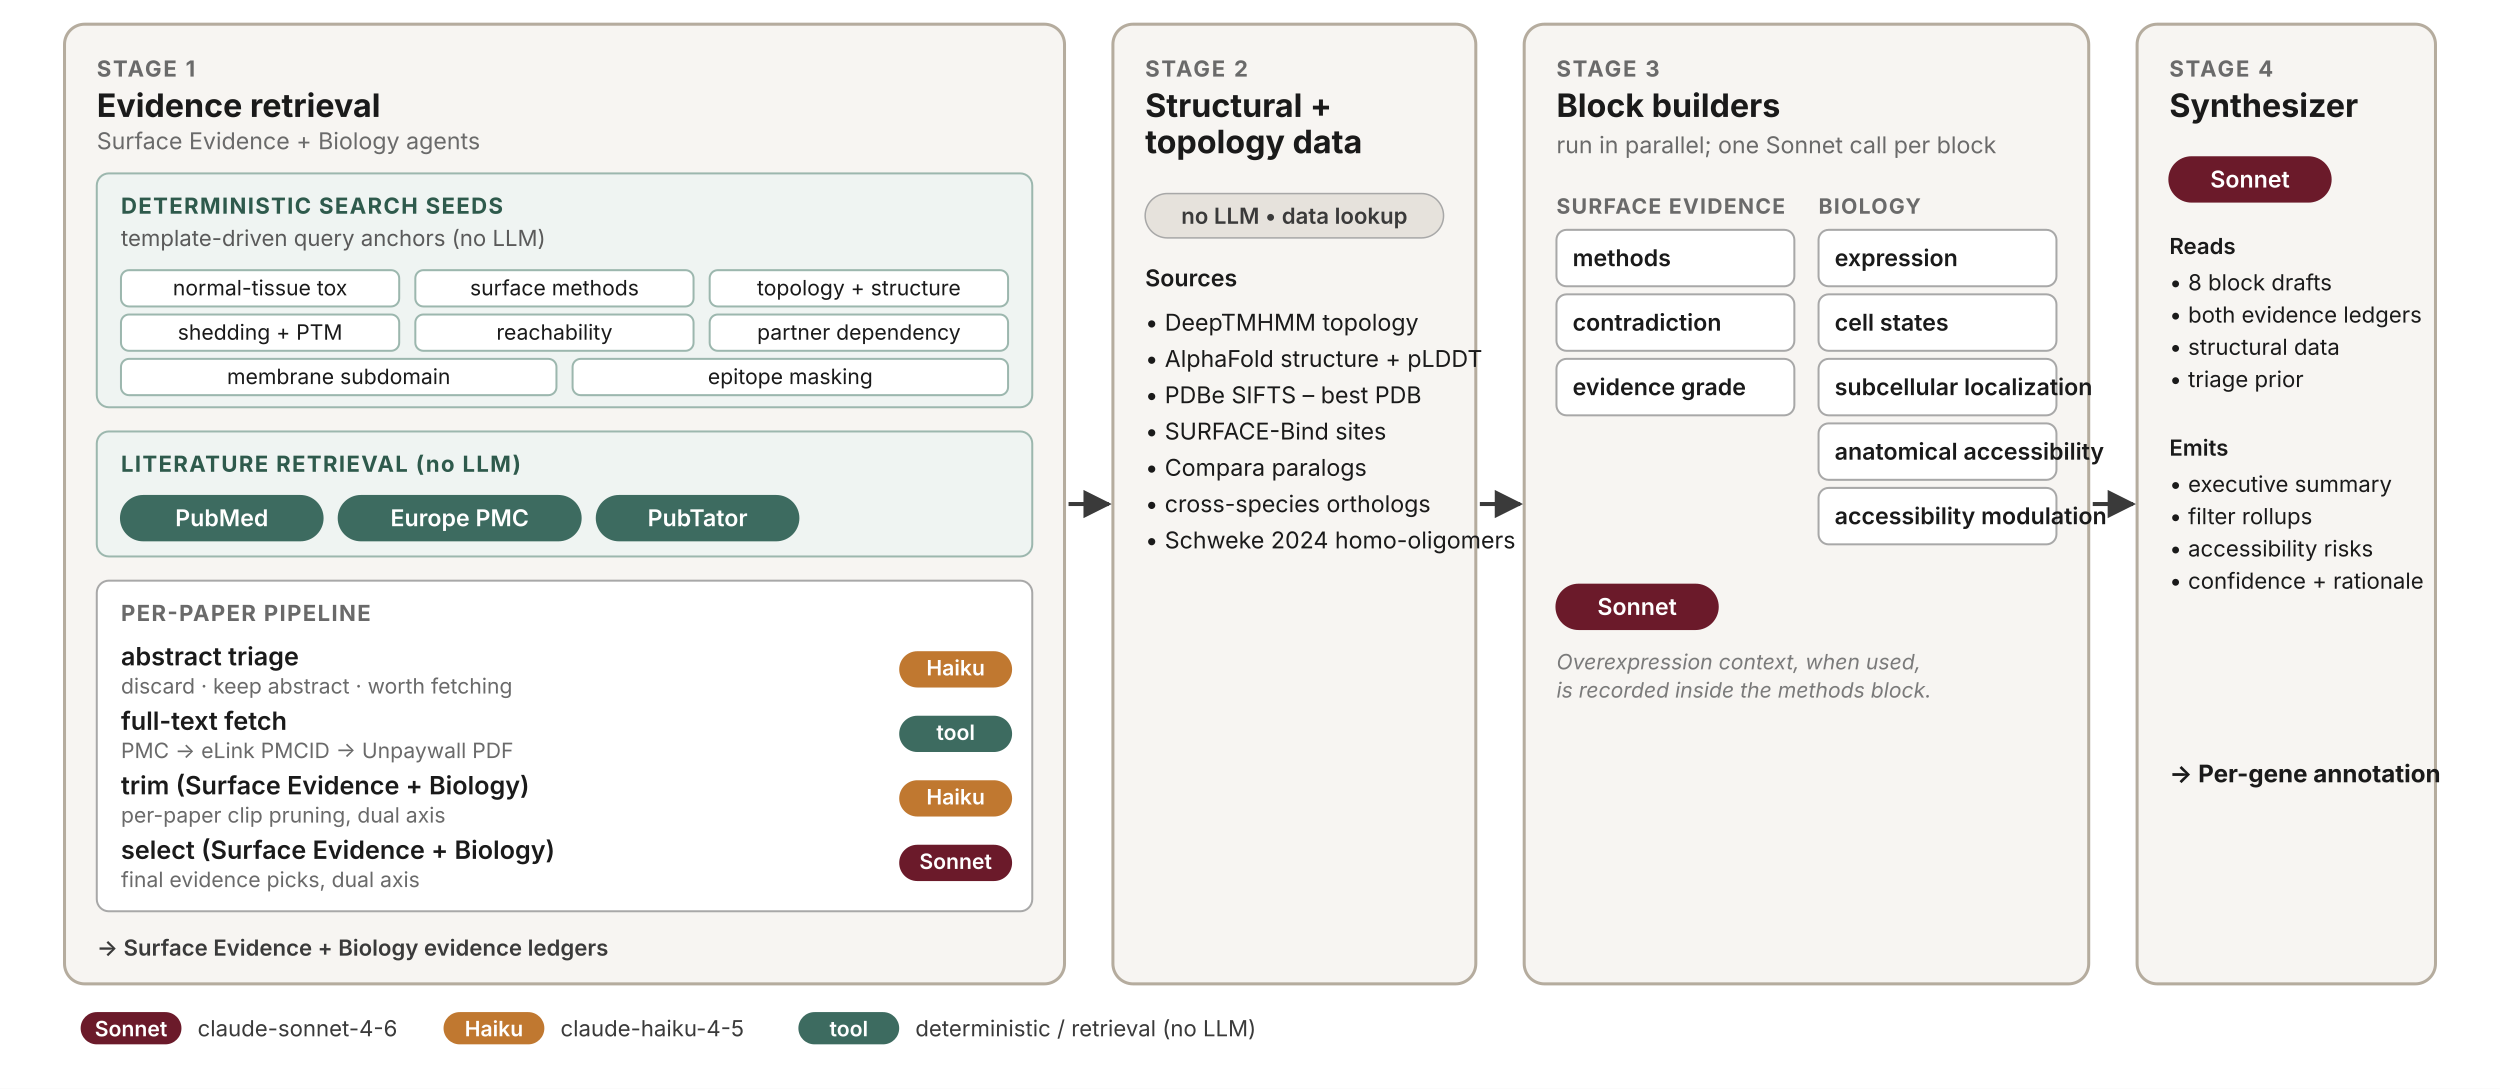
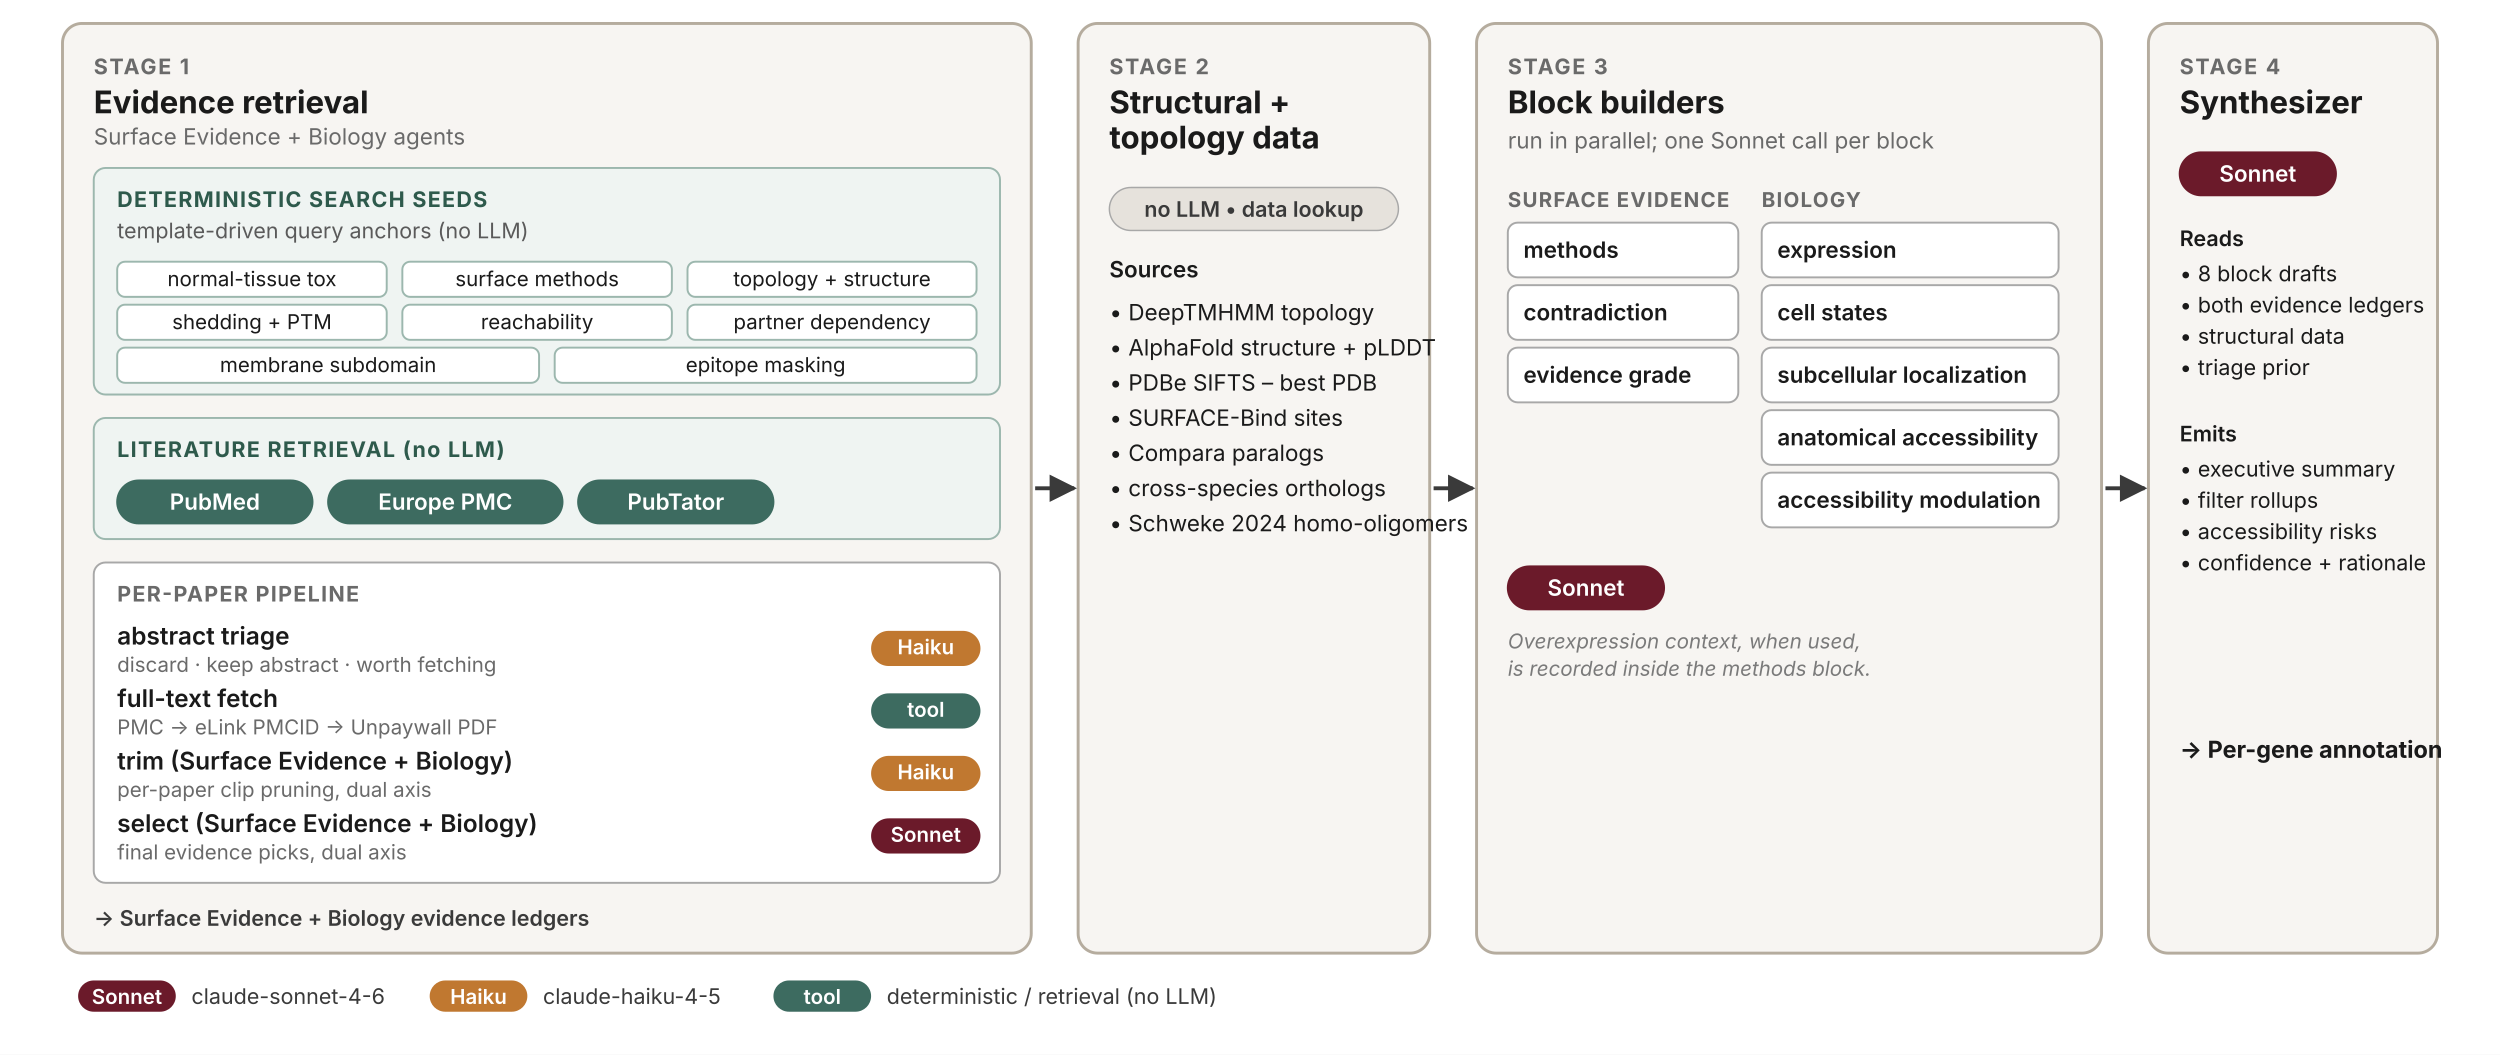
- <svg xmlns="http://www.w3.org/2000/svg" viewBox="0 0 1240 540" width="1240" height="540" font-family="Manrope, Inter, system-ui, -apple-system, sans-serif">
+ <svg xmlns="http://www.w3.org/2000/svg" viewBox="0 0 1280 540" width="1280" height="540" font-family="Manrope, Inter, system-ui, -apple-system, sans-serif">
  <defs>
    <marker id="arrow" viewBox="0 0 10 10" refX="9" refY="5" markerWidth="7" markerHeight="7" orient="auto-start-reverse">
      <path d="M0,0 L10,5 L0,10 z" fill="#3A3A3A" />
    </marker>
  </defs>
-   <rect x="0" y="0" width="1240" height="540" fill="#FFFFFF" />
+   <rect x="0" y="0" width="1280" height="540" fill="#FFFFFF" />
  <g id="card-stage1">
    <rect x="32" y="12" width="496" height="476" rx="10" ry="10" fill="#F7F5F2" stroke="#B5AC9E" stroke-width="1.5" />
    <text x="48" y="38" font-size="11" font-weight="700" letter-spacing="0.08em" fill="#6A6A6A">STAGE 1</text>
    <text x="48" y="58" font-size="16" font-weight="700" fill="#1A1A1A">
      Evidence retrieval
    </text>
    <text x="48" y="74" font-size="11.5" fill="#6A6A6A">
      Surface Evidence + Biology agents
    </text>
    <g id="stage1-kickoff">
      <rect x="48" y="86" width="464" height="116" rx="6" ry="6" fill="#EFF4F2" stroke="#9CB7AE" stroke-width="1" />
      <text x="60" y="106" font-size="11" font-weight="700" letter-spacing="0.06em" fill="#2E5A4C">DETERMINISTIC SEARCH SEEDS</text>
      <text x="60" y="122" font-size="11" fill="#5A5A5A">
        template-driven query anchors  (no LLM)
      </text>
      <g font-size="10.5" fill="#1A1A1A">
        <rect x="60" y="134" width="138" height="18" rx="4" ry="4" fill="#FFFFFF" stroke="#9CB7AE" />
        <text x="129" y="146.5" text-anchor="middle">normal-tissue tox</text>
        <rect x="206" y="134" width="138" height="18" rx="4" ry="4" fill="#FFFFFF" stroke="#9CB7AE" />
        <text x="275" y="146.5" text-anchor="middle">surface methods</text>
        <rect x="352" y="134" width="148" height="18" rx="4" ry="4" fill="#FFFFFF" stroke="#9CB7AE" />
        <text x="426" y="146.5" text-anchor="middle">topology + structure</text>
        <rect x="60" y="156" width="138" height="18" rx="4" ry="4" fill="#FFFFFF" stroke="#9CB7AE" />
        <text x="129" y="168.5" text-anchor="middle">shedding + PTM</text>
        <rect x="206" y="156" width="138" height="18" rx="4" ry="4" fill="#FFFFFF" stroke="#9CB7AE" />
        <text x="275" y="168.5" text-anchor="middle">reachability</text>
        <rect x="352" y="156" width="148" height="18" rx="4" ry="4" fill="#FFFFFF" stroke="#9CB7AE" />
        <text x="426" y="168.5" text-anchor="middle">partner dependency</text>
        <rect x="60" y="178" width="216" height="18" rx="4" ry="4" fill="#FFFFFF" stroke="#9CB7AE" />
        <text x="168" y="190.5" text-anchor="middle">membrane subdomain</text>
        <rect x="284" y="178" width="216" height="18" rx="4" ry="4" fill="#FFFFFF" stroke="#9CB7AE" />
        <text x="392" y="190.5" text-anchor="middle">epitope masking</text>
      </g>
    </g>
    <g id="stage1-retrieval">
      <rect x="48" y="214" width="464" height="62" rx="6" ry="6" fill="#EFF4F2" stroke="#9CB7AE" stroke-width="1" />
      <text x="60" y="234" font-size="11" font-weight="700" letter-spacing="0.06em" fill="#2E5A4C">LITERATURE RETRIEVAL  (no LLM)</text>
      <g font-size="11.5">
        <rect x="60" y="246" width="100" height="22" rx="11" ry="11" fill="#3D6B60" stroke="#3D6B60" />
        <text x="110" y="261" font-weight="600" fill="#FFFFFF" text-anchor="middle">PubMed</text>
        <rect x="168" y="246" width="120" height="22" rx="11" ry="11" fill="#3D6B60" stroke="#3D6B60" />
        <text x="228" y="261" font-weight="600" fill="#FFFFFF" text-anchor="middle">Europe PMC</text>
        <rect x="296" y="246" width="100" height="22" rx="11" ry="11" fill="#3D6B60" stroke="#3D6B60" />
        <text x="346" y="261" font-weight="600" fill="#FFFFFF" text-anchor="middle">PubTator</text>
      </g>
    </g>
    <g id="stage1-pipeline">
      <rect x="48" y="288" width="464" height="164" rx="6" ry="6" fill="#FFFFFF" stroke="#A8A8A8" stroke-width="1" />
      <text x="60" y="308" font-size="11" font-weight="700" letter-spacing="0.06em" fill="#6A6A6A">PER-PAPER PIPELINE</text>
      <g id="step-abstract-triage">
        <text x="60" y="330" font-size="12.5" font-weight="600" fill="#1A1A1A">abstract triage</text>
        <text x="60" y="344" font-size="10.5" fill="#6A6A6A">discard · keep abstract · worth fetching</text>
        <rect x="446" y="323" width="56" height="18" rx="9" ry="9" fill="#C07830" />
        <text x="474" y="335" font-size="10.5" font-weight="600" fill="#FFFFFF" text-anchor="middle">Haiku</text>
      </g>
      <g id="step-fulltext-fetch">
        <text x="60" y="362" font-size="12.5" font-weight="600" fill="#1A1A1A">full-text fetch</text>
        <text x="60" y="376" font-size="10.5" fill="#6A6A6A">PMC → eLink PMCID → Unpaywall PDF</text>
        <rect x="446" y="355" width="56" height="18" rx="9" ry="9" fill="#3D6B60" />
        <text x="474" y="367" font-size="10.5" font-weight="600" fill="#FFFFFF" text-anchor="middle">tool</text>
      </g>
      <g id="step-trim">
        <text x="60" y="394" font-size="12.5" font-weight="600" fill="#1A1A1A">trim  (Surface Evidence + Biology)</text>
        <text x="60" y="408" font-size="10.5" fill="#6A6A6A">per-paper clip pruning, dual axis</text>
        <rect x="446" y="387" width="56" height="18" rx="9" ry="9" fill="#C07830" />
        <text x="474" y="399" font-size="10.5" font-weight="600" fill="#FFFFFF" text-anchor="middle">Haiku</text>
      </g>
      <g id="step-select">
        <text x="60" y="426" font-size="12.5" font-weight="600" fill="#1A1A1A">select  (Surface Evidence + Biology)</text>
        <text x="60" y="440" font-size="10.5" fill="#6A6A6A">final evidence picks, dual axis</text>
        <rect x="446" y="419" width="56" height="18" rx="9" ry="9" fill="#6B1A2A" />
        <text x="474" y="431" font-size="10.5" font-weight="600" fill="#FFFFFF" text-anchor="middle">Sonnet</text>
      </g>
    </g>
    <text x="48" y="474" font-size="11" font-weight="600" fill="#3A3A3A">
      → Surface Evidence + Biology evidence ledgers
    </text>
  </g>
  <g id="card-stage2">
    <rect x="552" y="12" width="180" height="476" rx="10" ry="10" fill="#F7F5F2" stroke="#B5AC9E" stroke-width="1.5" />
    <text x="568" y="38" font-size="11" font-weight="700" letter-spacing="0.08em" fill="#6A6A6A">STAGE 2</text>
    <text x="568" y="58" font-size="16" font-weight="700" fill="#1A1A1A">Structural +</text>
    <text x="568" y="76" font-size="16" font-weight="700" fill="#1A1A1A">topology data</text>
    <rect x="568" y="96" width="148" height="22" rx="11" ry="11" fill="#E6E2DC" stroke="#A8A8A8" stroke-width="0.75" />
    <text x="642" y="111" font-size="11" font-weight="600" fill="#3A3A3A" text-anchor="middle">no LLM  •  data lookup</text>
    <g id="stage2-sources" font-size="11.5" fill="#1A1A1A">
      <text x="568" y="142" font-weight="600">Sources</text>
      <text x="568" y="164">• DeepTMHMM topology</text>
      <text x="568" y="182">• AlphaFold structure + pLDDT</text>
      <text x="568" y="200">• PDBe SIFTS – best PDB</text>
      <text x="568" y="218">• SURFACE-Bind sites</text>
      <text x="568" y="236">• Compara paralogs</text>
      <text x="568" y="254">• cross-species orthologs</text>
      <text x="568" y="272">• Schweke 2024 homo-oligomers</text>
    </g>
  </g>
  <g id="card-stage3">
-     <rect x="756" y="12" width="280" height="476" rx="10" ry="10" fill="#F7F5F2" stroke="#B5AC9E" stroke-width="1.5" />
+     <rect x="756" y="12" width="320" height="476" rx="10" ry="10" fill="#F7F5F2" stroke="#B5AC9E" stroke-width="1.5" />
    <text x="772" y="38" font-size="11" font-weight="700" letter-spacing="0.08em" fill="#6A6A6A">STAGE 3</text>
    <text x="772" y="58" font-size="16" font-weight="700" fill="#1A1A1A">
      Block builders
    </text>
    <text x="772" y="76" font-size="11.5" fill="#6A6A6A">
      run in parallel; one Sonnet call per block
    </text>
    <g id="builders-surface-evidence">
      <text x="772" y="106" font-size="10.5" font-weight="700" letter-spacing="0.06em" fill="#6A6A6A">SURFACE EVIDENCE</text>
      <rect x="772" y="114" width="118" height="28" rx="5" ry="5" fill="#FFFFFF" stroke="#A8A8A8" />
      <text x="780" y="132" font-size="11.5" font-weight="600" fill="#1A1A1A">methods</text>
      <rect x="772" y="146" width="118" height="28" rx="5" ry="5" fill="#FFFFFF" stroke="#A8A8A8" />
      <text x="780" y="164" font-size="11.5" font-weight="600" fill="#1A1A1A">contradiction</text>
      <rect x="772" y="178" width="118" height="28" rx="5" ry="5" fill="#FFFFFF" stroke="#A8A8A8" />
      <text x="780" y="196" font-size="11.5" font-weight="600" fill="#1A1A1A">evidence grade</text>
    </g>
    <g id="builders-biology">
      <text x="902" y="106" font-size="10.5" font-weight="700" letter-spacing="0.06em" fill="#6A6A6A">BIOLOGY</text>
-       <rect x="902" y="114" width="118" height="28" rx="5" ry="5" fill="#FFFFFF" stroke="#A8A8A8" />
+       <rect x="902" y="114" width="152" height="28" rx="5" ry="5" fill="#FFFFFF" stroke="#A8A8A8" />
      <text x="910" y="132" font-size="11.5" font-weight="600" fill="#1A1A1A">expression</text>
-       <rect x="902" y="146" width="118" height="28" rx="5" ry="5" fill="#FFFFFF" stroke="#A8A8A8" />
+       <rect x="902" y="146" width="152" height="28" rx="5" ry="5" fill="#FFFFFF" stroke="#A8A8A8" />
      <text x="910" y="164" font-size="11.5" font-weight="600" fill="#1A1A1A">cell states</text>
-       <rect x="902" y="178" width="118" height="28" rx="5" ry="5" fill="#FFFFFF" stroke="#A8A8A8" />
+       <rect x="902" y="178" width="152" height="28" rx="5" ry="5" fill="#FFFFFF" stroke="#A8A8A8" />
      <text x="910" y="196" font-size="11.5" font-weight="600" fill="#1A1A1A">subcellular localization</text>
-       <rect x="902" y="210" width="118" height="28" rx="5" ry="5" fill="#FFFFFF" stroke="#A8A8A8" />
+       <rect x="902" y="210" width="152" height="28" rx="5" ry="5" fill="#FFFFFF" stroke="#A8A8A8" />
      <text x="910" y="228" font-size="11.5" font-weight="600" fill="#1A1A1A">anatomical accessibility</text>
-       <rect x="902" y="242" width="118" height="28" rx="5" ry="5" fill="#FFFFFF" stroke="#A8A8A8" />
+       <rect x="902" y="242" width="152" height="28" rx="5" ry="5" fill="#FFFFFF" stroke="#A8A8A8" />
      <text x="910" y="260" font-size="11.5" font-weight="600" fill="#1A1A1A">accessibility modulation</text>
    </g>
    <rect x="772" y="290" width="80" height="22" rx="11" ry="11" fill="#6B1A2A" stroke="#6B1A2A" />
    <text x="812" y="305" font-size="11.5" font-weight="600" fill="#FFFFFF" text-anchor="middle">Sonnet</text>
    <text x="772" y="332" font-size="10.5" font-style="italic" fill="#7A7A7A">
      Overexpression context, when used,
    </text>
    <text x="772" y="346" font-size="10.5" font-style="italic" fill="#7A7A7A">
      is recorded inside the methods block.
    </text>
  </g>
  <g id="card-stage4">
-     <rect x="1060" y="12" width="148" height="476" rx="10" ry="10" fill="#F7F5F2" stroke="#B5AC9E" stroke-width="1.5" />
-     <text x="1076" y="38" font-size="11" font-weight="700" letter-spacing="0.08em" fill="#6A6A6A">STAGE 4</text>
-     <text x="1076" y="58" font-size="16" font-weight="700" fill="#1A1A1A">Synthesizer</text>
-     <rect x="1076" y="78" width="80" height="22" rx="11" ry="11" fill="#6B1A2A" stroke="#6B1A2A" />
-     <text x="1116" y="93" font-size="11.5" font-weight="600" fill="#FFFFFF" text-anchor="middle">Sonnet</text>
+     <rect x="1100" y="12" width="148" height="476" rx="10" ry="10" fill="#F7F5F2" stroke="#B5AC9E" stroke-width="1.5" />
+     <text x="1116" y="38" font-size="11" font-weight="700" letter-spacing="0.08em" fill="#6A6A6A">STAGE 4</text>
+     <text x="1116" y="58" font-size="16" font-weight="700" fill="#1A1A1A">Synthesizer</text>
+     <rect x="1116" y="78" width="80" height="22" rx="11" ry="11" fill="#6B1A2A" stroke="#6B1A2A" />
+     <text x="1156" y="93" font-size="11.5" font-weight="600" fill="#FFFFFF" text-anchor="middle">Sonnet</text>
    <g id="syn-reads" font-size="11" fill="#1A1A1A">
-       <text x="1076" y="126" font-weight="600">Reads</text>
-       <text x="1076" y="144">• 8 block drafts</text>
-       <text x="1076" y="160">• both evidence ledgers</text>
-       <text x="1076" y="176">• structural data</text>
-       <text x="1076" y="192">• triage prior</text>
+       <text x="1116" y="126" font-weight="600">Reads</text>
+       <text x="1116" y="144">• 8 block drafts</text>
+       <text x="1116" y="160">• both evidence ledgers</text>
+       <text x="1116" y="176">• structural data</text>
+       <text x="1116" y="192">• triage prior</text>
    </g>
    <g id="syn-emits" font-size="11" fill="#1A1A1A">
-       <text x="1076" y="226" font-weight="600">Emits</text>
-       <text x="1076" y="244">• executive summary</text>
-       <text x="1076" y="260">• filter rollups</text>
-       <text x="1076" y="276">• accessibility risks</text>
-       <text x="1076" y="292">• confidence + rationale</text>
+       <text x="1116" y="226" font-weight="600">Emits</text>
+       <text x="1116" y="244">• executive summary</text>
+       <text x="1116" y="260">• filter rollups</text>
+       <text x="1116" y="276">• accessibility risks</text>
+       <text x="1116" y="292">• confidence + rationale</text>
    </g>
-     <text x="1076" y="388" font-size="12" font-weight="700" fill="#1A1A1A">
+     <text x="1116" y="388" font-size="12" font-weight="700" fill="#1A1A1A">
      → Per-gene annotation
    </text>
  </g>
  <g id="connectors" stroke="#3A3A3A" stroke-width="2" fill="none">
    <line x1="530" y1="250" x2="550" y2="250" marker-end="url(#arrow)" />
    <line x1="734" y1="250" x2="754" y2="250" marker-end="url(#arrow)" />
-     <line x1="1038" y1="250" x2="1058" y2="250" marker-end="url(#arrow)" />
+     <line x1="1078" y1="250" x2="1098" y2="250" marker-end="url(#arrow)" />
  </g>
  <g id="legend" font-size="11" fill="#3A3A3A">
    <rect x="40" y="502" width="50" height="16" rx="8" ry="8" fill="#6B1A2A" />
    <text x="65" y="514" font-size="10.5" font-weight="600" fill="#FFFFFF" text-anchor="middle">Sonnet</text>
    <text x="98" y="514">claude-sonnet-4-6</text>
    <rect x="220" y="502" width="50" height="16" rx="8" ry="8" fill="#C07830" />
    <text x="245" y="514" font-size="10.5" font-weight="600" fill="#FFFFFF" text-anchor="middle">Haiku</text>
    <text x="278" y="514">claude-haiku-4-5</text>
    <rect x="396" y="502" width="50" height="16" rx="8" ry="8" fill="#3D6B60" />
    <text x="421" y="514" font-size="10.5" font-weight="600" fill="#FFFFFF" text-anchor="middle">tool</text>
    <text x="454" y="514">deterministic / retrieval (no LLM)</text>
  </g>
</svg>
